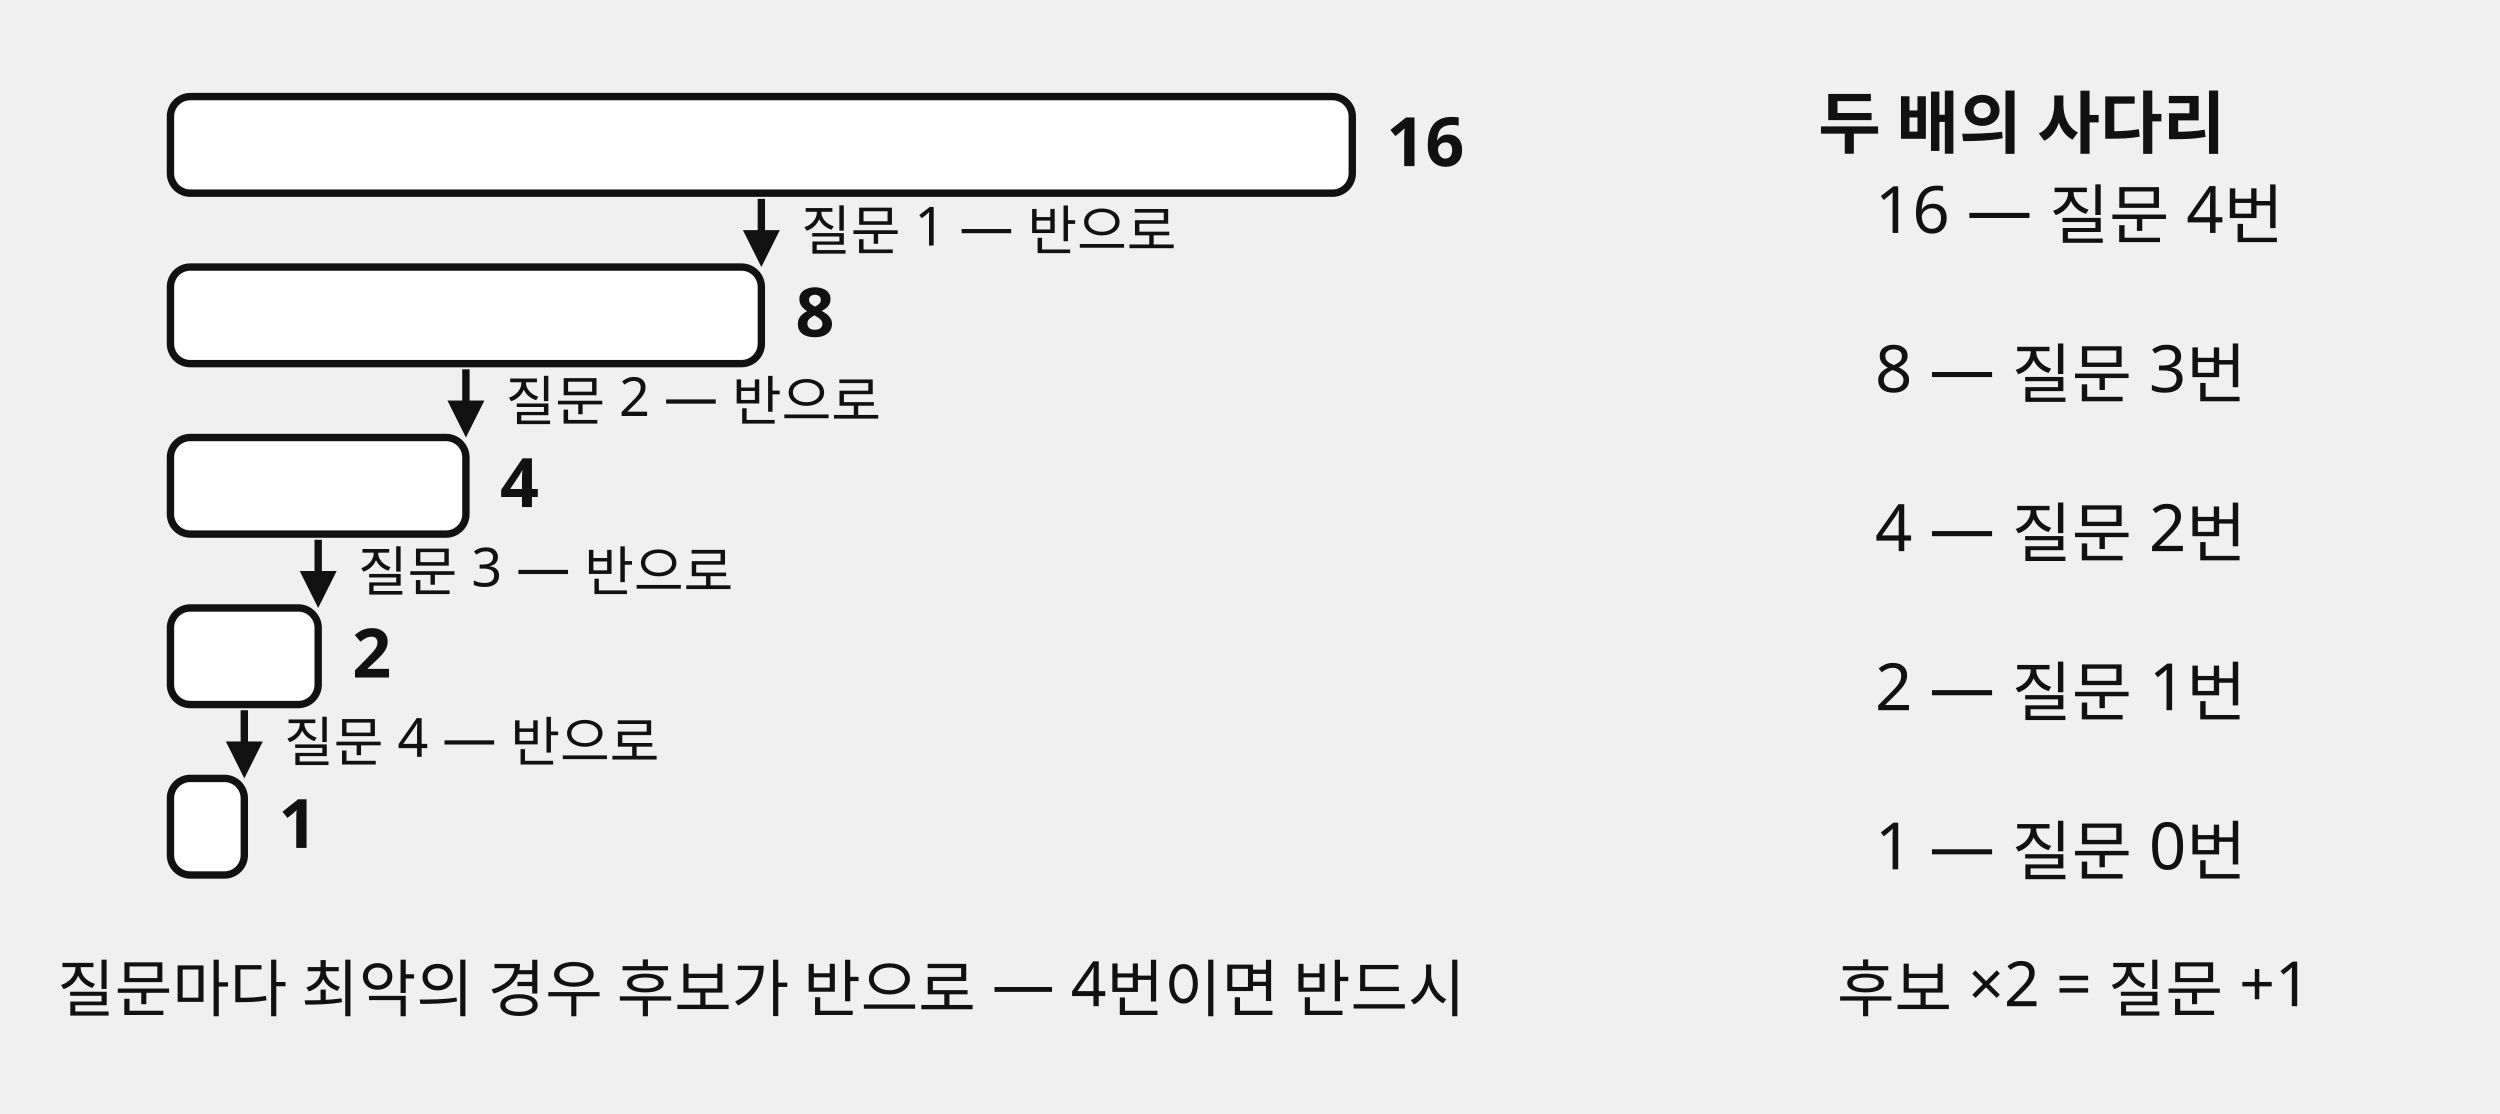
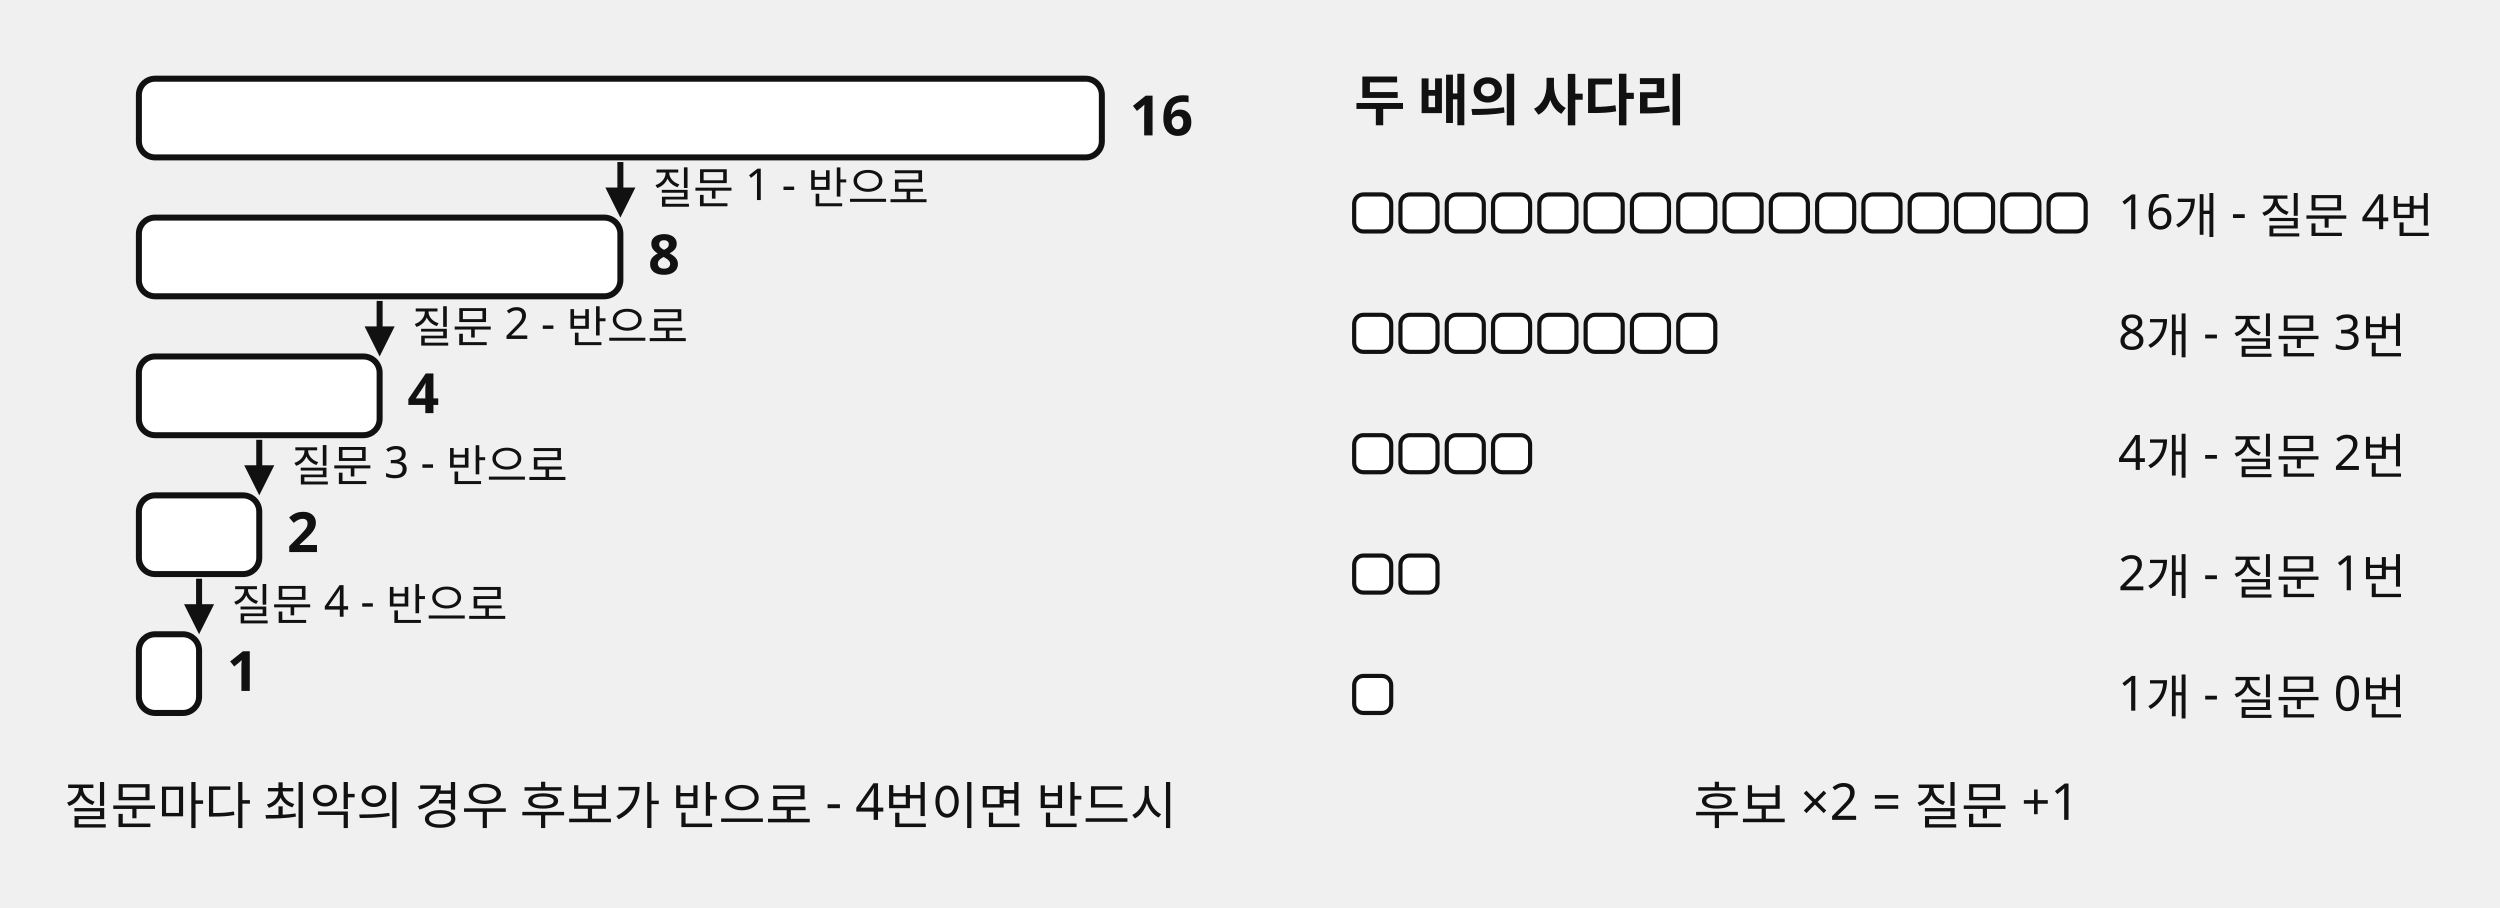
- <svg xmlns="http://www.w3.org/2000/svg" viewBox="0 0 880 392" width="880" height="392">
+ <svg xmlns="http://www.w3.org/2000/svg" viewBox="0 0 1080 392" width="1080" height="392">
  <rect x="60" y="34" width="416" height="34" rx="7" fill="#ffffff" stroke="#111111" stroke-width="2.6" />
  <text x="488" y="58.48" font-family="Pretendard, 'NanumSquareRound', sans-serif" font-size="24" font-weight="700" fill="#111111">16</text>
  <line x1="268.0" y1="70" x2="268.0" y2="82" stroke="#111111" stroke-width="2.6" />
  <polygon points="268.0,94 261.5,81 274.5,81" fill="#111111" />
-   <text x="282.0" y="88.0" font-family="Pretendard, 'NanumSquareRound', sans-serif" font-size="19" fill="#111111">질문 1 — 반으로</text>
+   <text x="282.0" y="88.0" font-family="Pretendard, 'NanumSquareRound', sans-serif" font-size="19" fill="#111111">질문 1 - 반으로</text>
  <rect x="60" y="94" width="208" height="34" rx="7" fill="#ffffff" stroke="#111111" stroke-width="2.6" />
  <text x="280" y="118.48" font-family="Pretendard, 'NanumSquareRound', sans-serif" font-size="24" font-weight="700" fill="#111111">8</text>
  <line x1="164.0" y1="130" x2="164.0" y2="142" stroke="#111111" stroke-width="2.6" />
  <polygon points="164.0,154 157.5,141 170.5,141" fill="#111111" />
-   <text x="178.0" y="148.0" font-family="Pretendard, 'NanumSquareRound', sans-serif" font-size="19" fill="#111111">질문 2 — 반으로</text>
+   <text x="178.0" y="148.0" font-family="Pretendard, 'NanumSquareRound', sans-serif" font-size="19" fill="#111111">질문 2 - 반으로</text>
  <rect x="60" y="154" width="104" height="34" rx="7" fill="#ffffff" stroke="#111111" stroke-width="2.6" />
  <text x="176" y="178.48" font-family="Pretendard, 'NanumSquareRound', sans-serif" font-size="24" font-weight="700" fill="#111111">4</text>
  <line x1="112.0" y1="190" x2="112.0" y2="202" stroke="#111111" stroke-width="2.6" />
  <polygon points="112.0,214 105.5,201 118.5,201" fill="#111111" />
-   <text x="126.0" y="208.0" font-family="Pretendard, 'NanumSquareRound', sans-serif" font-size="19" fill="#111111">질문 3 — 반으로</text>
+   <text x="126.0" y="208.0" font-family="Pretendard, 'NanumSquareRound', sans-serif" font-size="19" fill="#111111">질문 3 - 반으로</text>
  <rect x="60" y="214" width="52" height="34" rx="7" fill="#ffffff" stroke="#111111" stroke-width="2.6" />
  <text x="124" y="238.48" font-family="Pretendard, 'NanumSquareRound', sans-serif" font-size="24" font-weight="700" fill="#111111">2</text>
  <line x1="86.0" y1="250" x2="86.0" y2="262" stroke="#111111" stroke-width="2.6" />
  <polygon points="86.0,274 79.5,261 92.5,261" fill="#111111" />
-   <text x="100.0" y="268.0" font-family="Pretendard, 'NanumSquareRound', sans-serif" font-size="19" fill="#111111">질문 4 — 반으로</text>
+   <text x="100.0" y="268.0" font-family="Pretendard, 'NanumSquareRound', sans-serif" font-size="19" fill="#111111">질문 4 - 반으로</text>
  <rect x="60" y="274" width="26" height="34" rx="7" fill="#ffffff" stroke="#111111" stroke-width="2.6" />
  <text x="98" y="298.48" font-family="Pretendard, 'NanumSquareRound', sans-serif" font-size="24" font-weight="700" fill="#111111">1</text>
  <text x="268" y="356" text-anchor="middle" font-family="Pretendard, 'NanumSquareRound', sans-serif" font-size="22" fill="#111111">
-     <tspan x="268" dy="0">질문마다 최악의 경우 후보가 반으로 — 4번이면 반드시</tspan>
+     <tspan x="268" dy="0">질문마다 최악의 경우 후보가 반으로 - 4번이면 반드시</tspan>
  </text>
-   <text x="640" y="52" font-family="Pretendard, 'NanumSquareRound', sans-serif" font-size="24" font-weight="700" fill="#111111">두 배의 사다리</text>
-   <text x="660" y="306" font-family="Pretendard, 'NanumSquareRound', sans-serif" font-size="23" fill="#111111">1 — 질문 0번</text>
-   <text x="660" y="250" font-family="Pretendard, 'NanumSquareRound', sans-serif" font-size="23" fill="#111111">2 — 질문 1번</text>
-   <text x="660" y="194" font-family="Pretendard, 'NanumSquareRound', sans-serif" font-size="23" fill="#111111">4 — 질문 2번</text>
-   <text x="660" y="138" font-family="Pretendard, 'NanumSquareRound', sans-serif" font-size="23" fill="#111111">8 — 질문 3번</text>
-   <text x="660" y="82" font-family="Pretendard, 'NanumSquareRound', sans-serif" font-size="23" fill="#111111">16 — 질문 4번</text>
-   <text x="730" y="356" text-anchor="middle" font-family="Pretendard, 'NanumSquareRound', sans-serif" font-size="22" fill="#111111">
-     <tspan x="730" dy="0">후보 ×2 = 질문 +1</tspan>
+   <text x="585" y="52" font-family="Pretendard, 'NanumSquareRound', sans-serif" font-size="24" font-weight="700" fill="#111111">두 배의 사다리</text>
+   <rect x="585" y="84" width="16" height="16" rx="4" fill="#ffffff" stroke="#111111" stroke-width="1.8" />
+   <rect x="605" y="84" width="16" height="16" rx="4" fill="#ffffff" stroke="#111111" stroke-width="1.8" />
+   <rect x="625" y="84" width="16" height="16" rx="4" fill="#ffffff" stroke="#111111" stroke-width="1.8" />
+   <rect x="645" y="84" width="16" height="16" rx="4" fill="#ffffff" stroke="#111111" stroke-width="1.8" />
+   <rect x="665" y="84" width="16" height="16" rx="4" fill="#ffffff" stroke="#111111" stroke-width="1.8" />
+   <rect x="685" y="84" width="16" height="16" rx="4" fill="#ffffff" stroke="#111111" stroke-width="1.8" />
+   <rect x="705" y="84" width="16" height="16" rx="4" fill="#ffffff" stroke="#111111" stroke-width="1.8" />
+   <rect x="725" y="84" width="16" height="16" rx="4" fill="#ffffff" stroke="#111111" stroke-width="1.8" />
+   <rect x="745" y="84" width="16" height="16" rx="4" fill="#ffffff" stroke="#111111" stroke-width="1.8" />
+   <rect x="765" y="84" width="16" height="16" rx="4" fill="#ffffff" stroke="#111111" stroke-width="1.8" />
+   <rect x="785" y="84" width="16" height="16" rx="4" fill="#ffffff" stroke="#111111" stroke-width="1.8" />
+   <rect x="805" y="84" width="16" height="16" rx="4" fill="#ffffff" stroke="#111111" stroke-width="1.8" />
+   <rect x="825" y="84" width="16" height="16" rx="4" fill="#ffffff" stroke="#111111" stroke-width="1.8" />
+   <rect x="845" y="84" width="16" height="16" rx="4" fill="#ffffff" stroke="#111111" stroke-width="1.8" />
+   <rect x="865" y="84" width="16" height="16" rx="4" fill="#ffffff" stroke="#111111" stroke-width="1.8" />
+   <rect x="885" y="84" width="16" height="16" rx="4" fill="#ffffff" stroke="#111111" stroke-width="1.8" />
+   <text x="915" y="99" font-family="Pretendard, 'NanumSquareRound', sans-serif" font-size="21" fill="#111111">16개 - 질문 4번</text>
+   <rect x="585" y="136" width="16" height="16" rx="4" fill="#ffffff" stroke="#111111" stroke-width="1.8" />
+   <rect x="605" y="136" width="16" height="16" rx="4" fill="#ffffff" stroke="#111111" stroke-width="1.8" />
+   <rect x="625" y="136" width="16" height="16" rx="4" fill="#ffffff" stroke="#111111" stroke-width="1.8" />
+   <rect x="645" y="136" width="16" height="16" rx="4" fill="#ffffff" stroke="#111111" stroke-width="1.8" />
+   <rect x="665" y="136" width="16" height="16" rx="4" fill="#ffffff" stroke="#111111" stroke-width="1.8" />
+   <rect x="685" y="136" width="16" height="16" rx="4" fill="#ffffff" stroke="#111111" stroke-width="1.8" />
+   <rect x="705" y="136" width="16" height="16" rx="4" fill="#ffffff" stroke="#111111" stroke-width="1.8" />
+   <rect x="725" y="136" width="16" height="16" rx="4" fill="#ffffff" stroke="#111111" stroke-width="1.8" />
+   <text x="915" y="151" font-family="Pretendard, 'NanumSquareRound', sans-serif" font-size="21" fill="#111111">8개 - 질문 3번</text>
+   <rect x="585" y="188" width="16" height="16" rx="4" fill="#ffffff" stroke="#111111" stroke-width="1.8" />
+   <rect x="605" y="188" width="16" height="16" rx="4" fill="#ffffff" stroke="#111111" stroke-width="1.8" />
+   <rect x="625" y="188" width="16" height="16" rx="4" fill="#ffffff" stroke="#111111" stroke-width="1.8" />
+   <rect x="645" y="188" width="16" height="16" rx="4" fill="#ffffff" stroke="#111111" stroke-width="1.8" />
+   <text x="915" y="203" font-family="Pretendard, 'NanumSquareRound', sans-serif" font-size="21" fill="#111111">4개 - 질문 2번</text>
+   <rect x="585" y="240" width="16" height="16" rx="4" fill="#ffffff" stroke="#111111" stroke-width="1.8" />
+   <rect x="605" y="240" width="16" height="16" rx="4" fill="#ffffff" stroke="#111111" stroke-width="1.8" />
+   <text x="915" y="255" font-family="Pretendard, 'NanumSquareRound', sans-serif" font-size="21" fill="#111111">2개 - 질문 1번</text>
+   <rect x="585" y="292" width="16" height="16" rx="4" fill="#ffffff" stroke="#111111" stroke-width="1.8" />
+   <text x="915" y="307" font-family="Pretendard, 'NanumSquareRound', sans-serif" font-size="21" fill="#111111">1개 - 질문 0번</text>
+   <text x="815" y="356" text-anchor="middle" font-family="Pretendard, 'NanumSquareRound', sans-serif" font-size="22" fill="#111111">
+     <tspan x="815" dy="0">후보 ×2 = 질문 +1</tspan>
  </text>
</svg>
